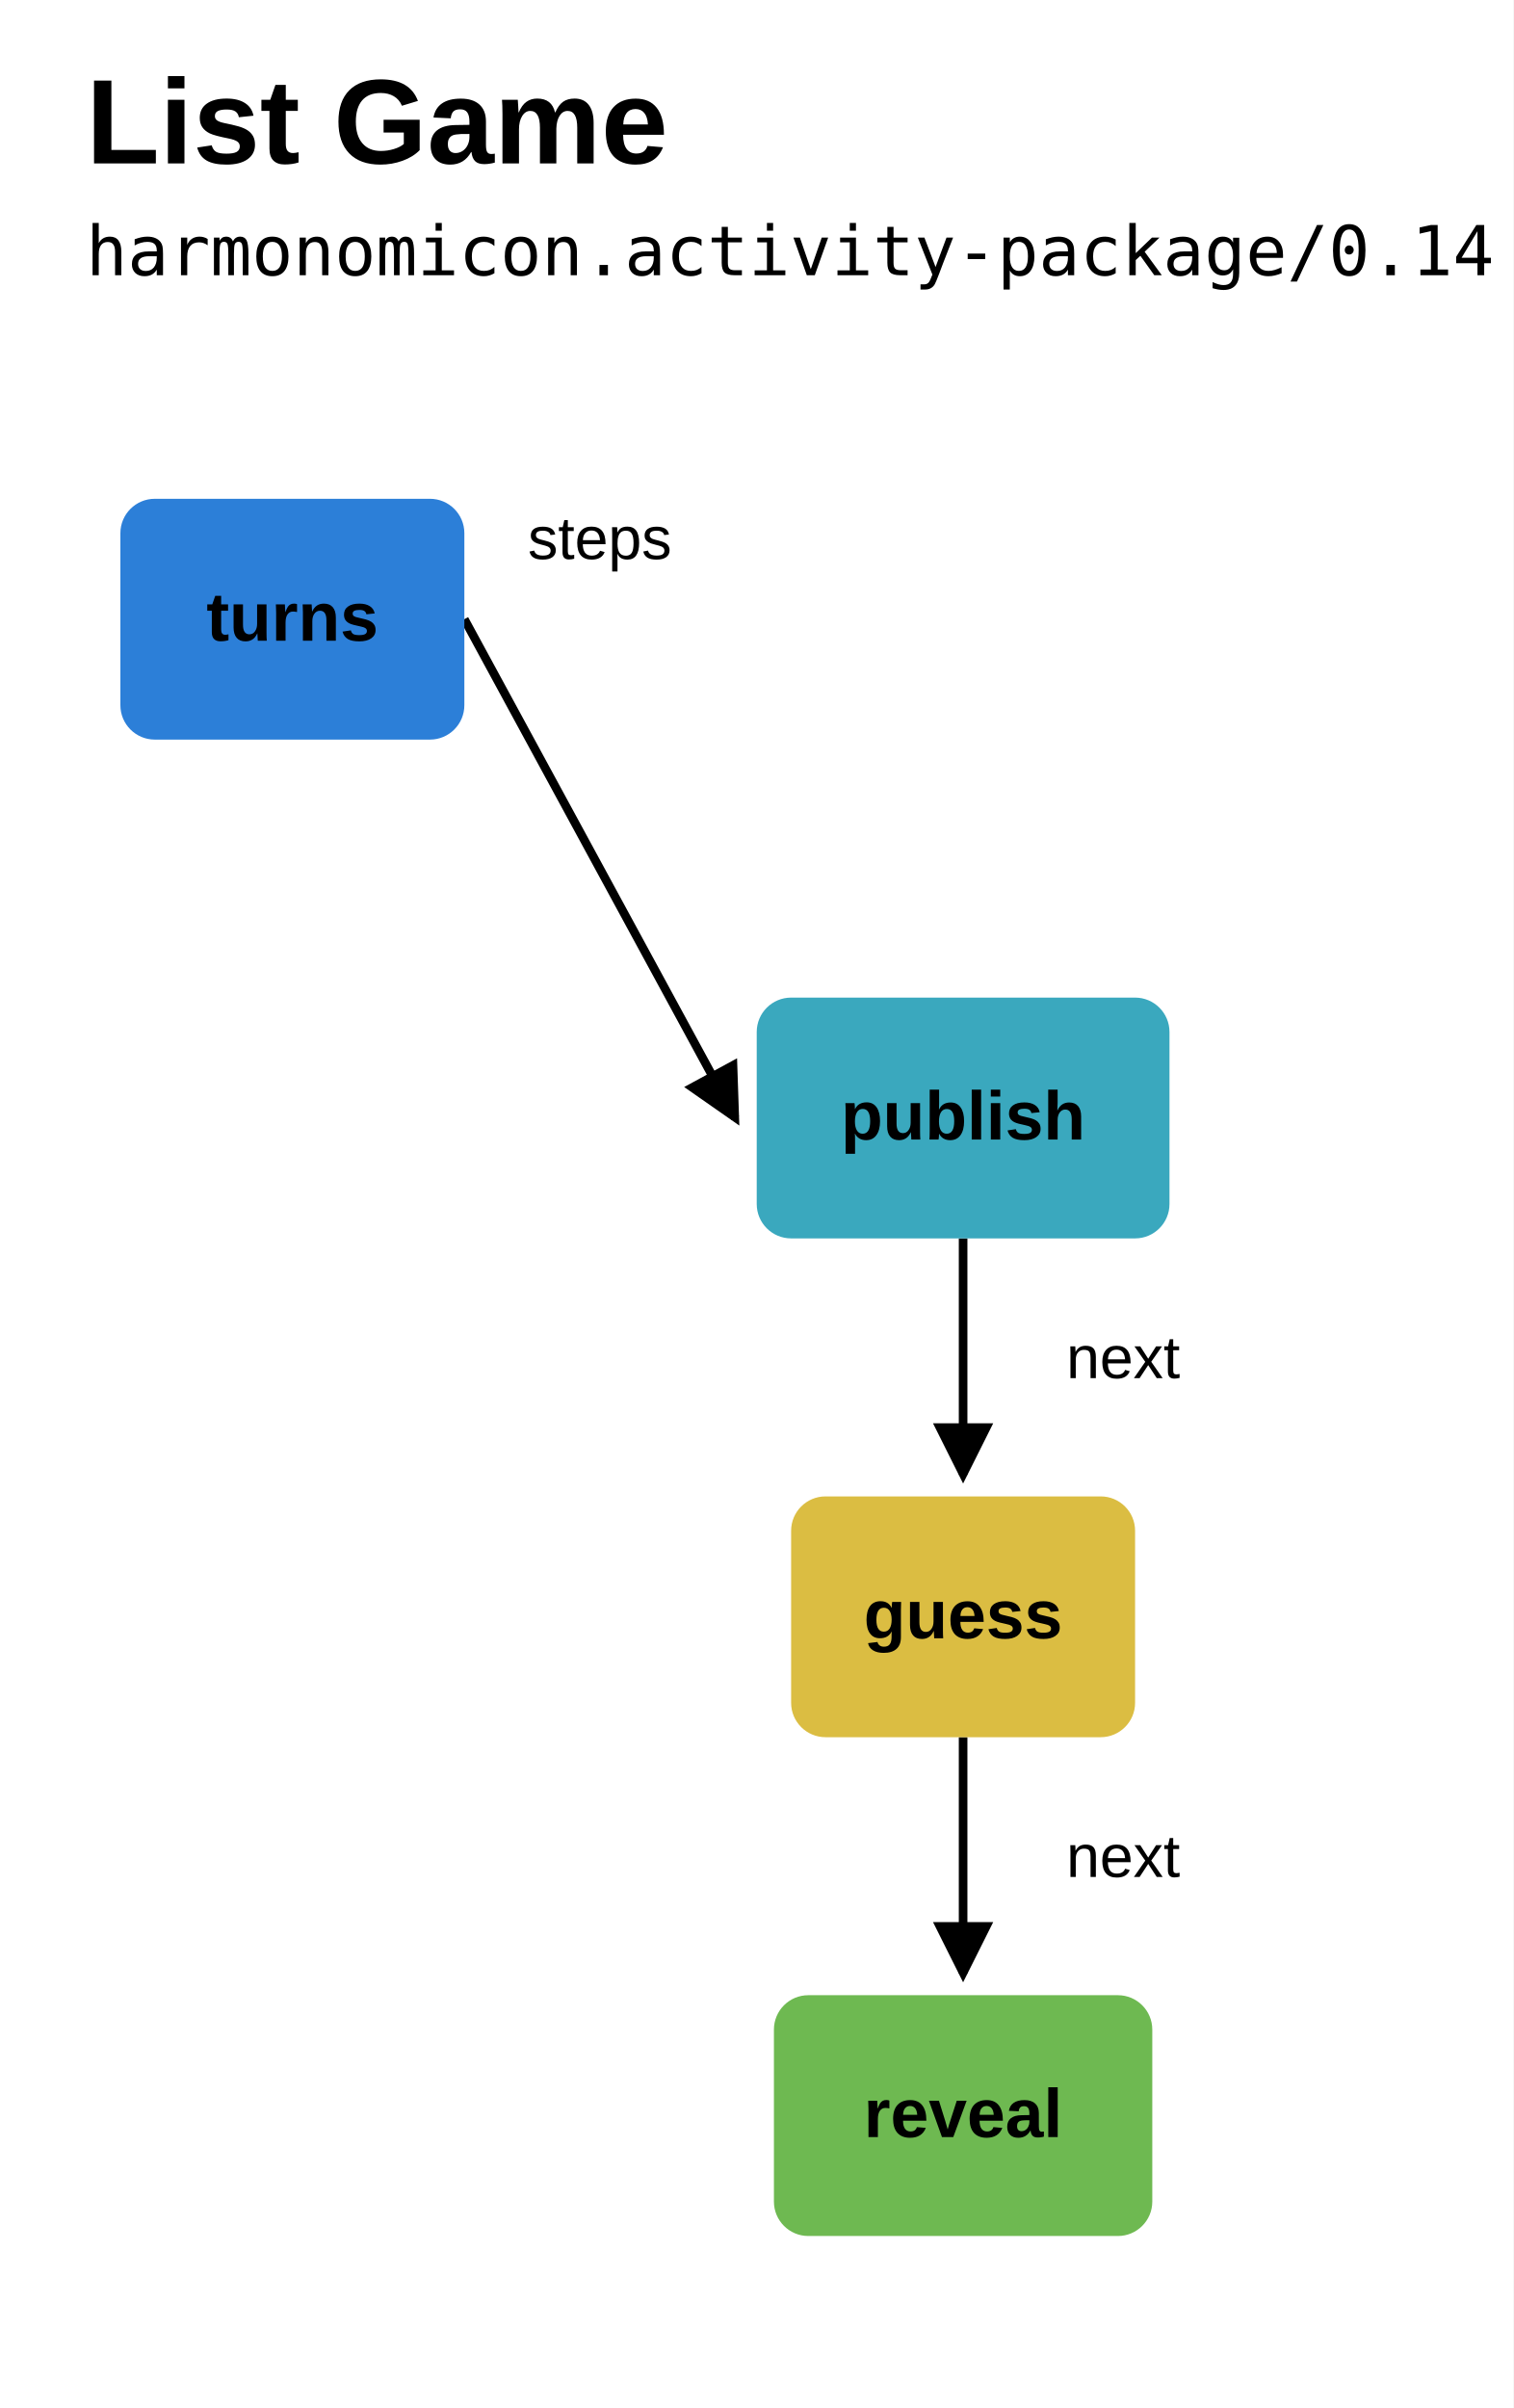
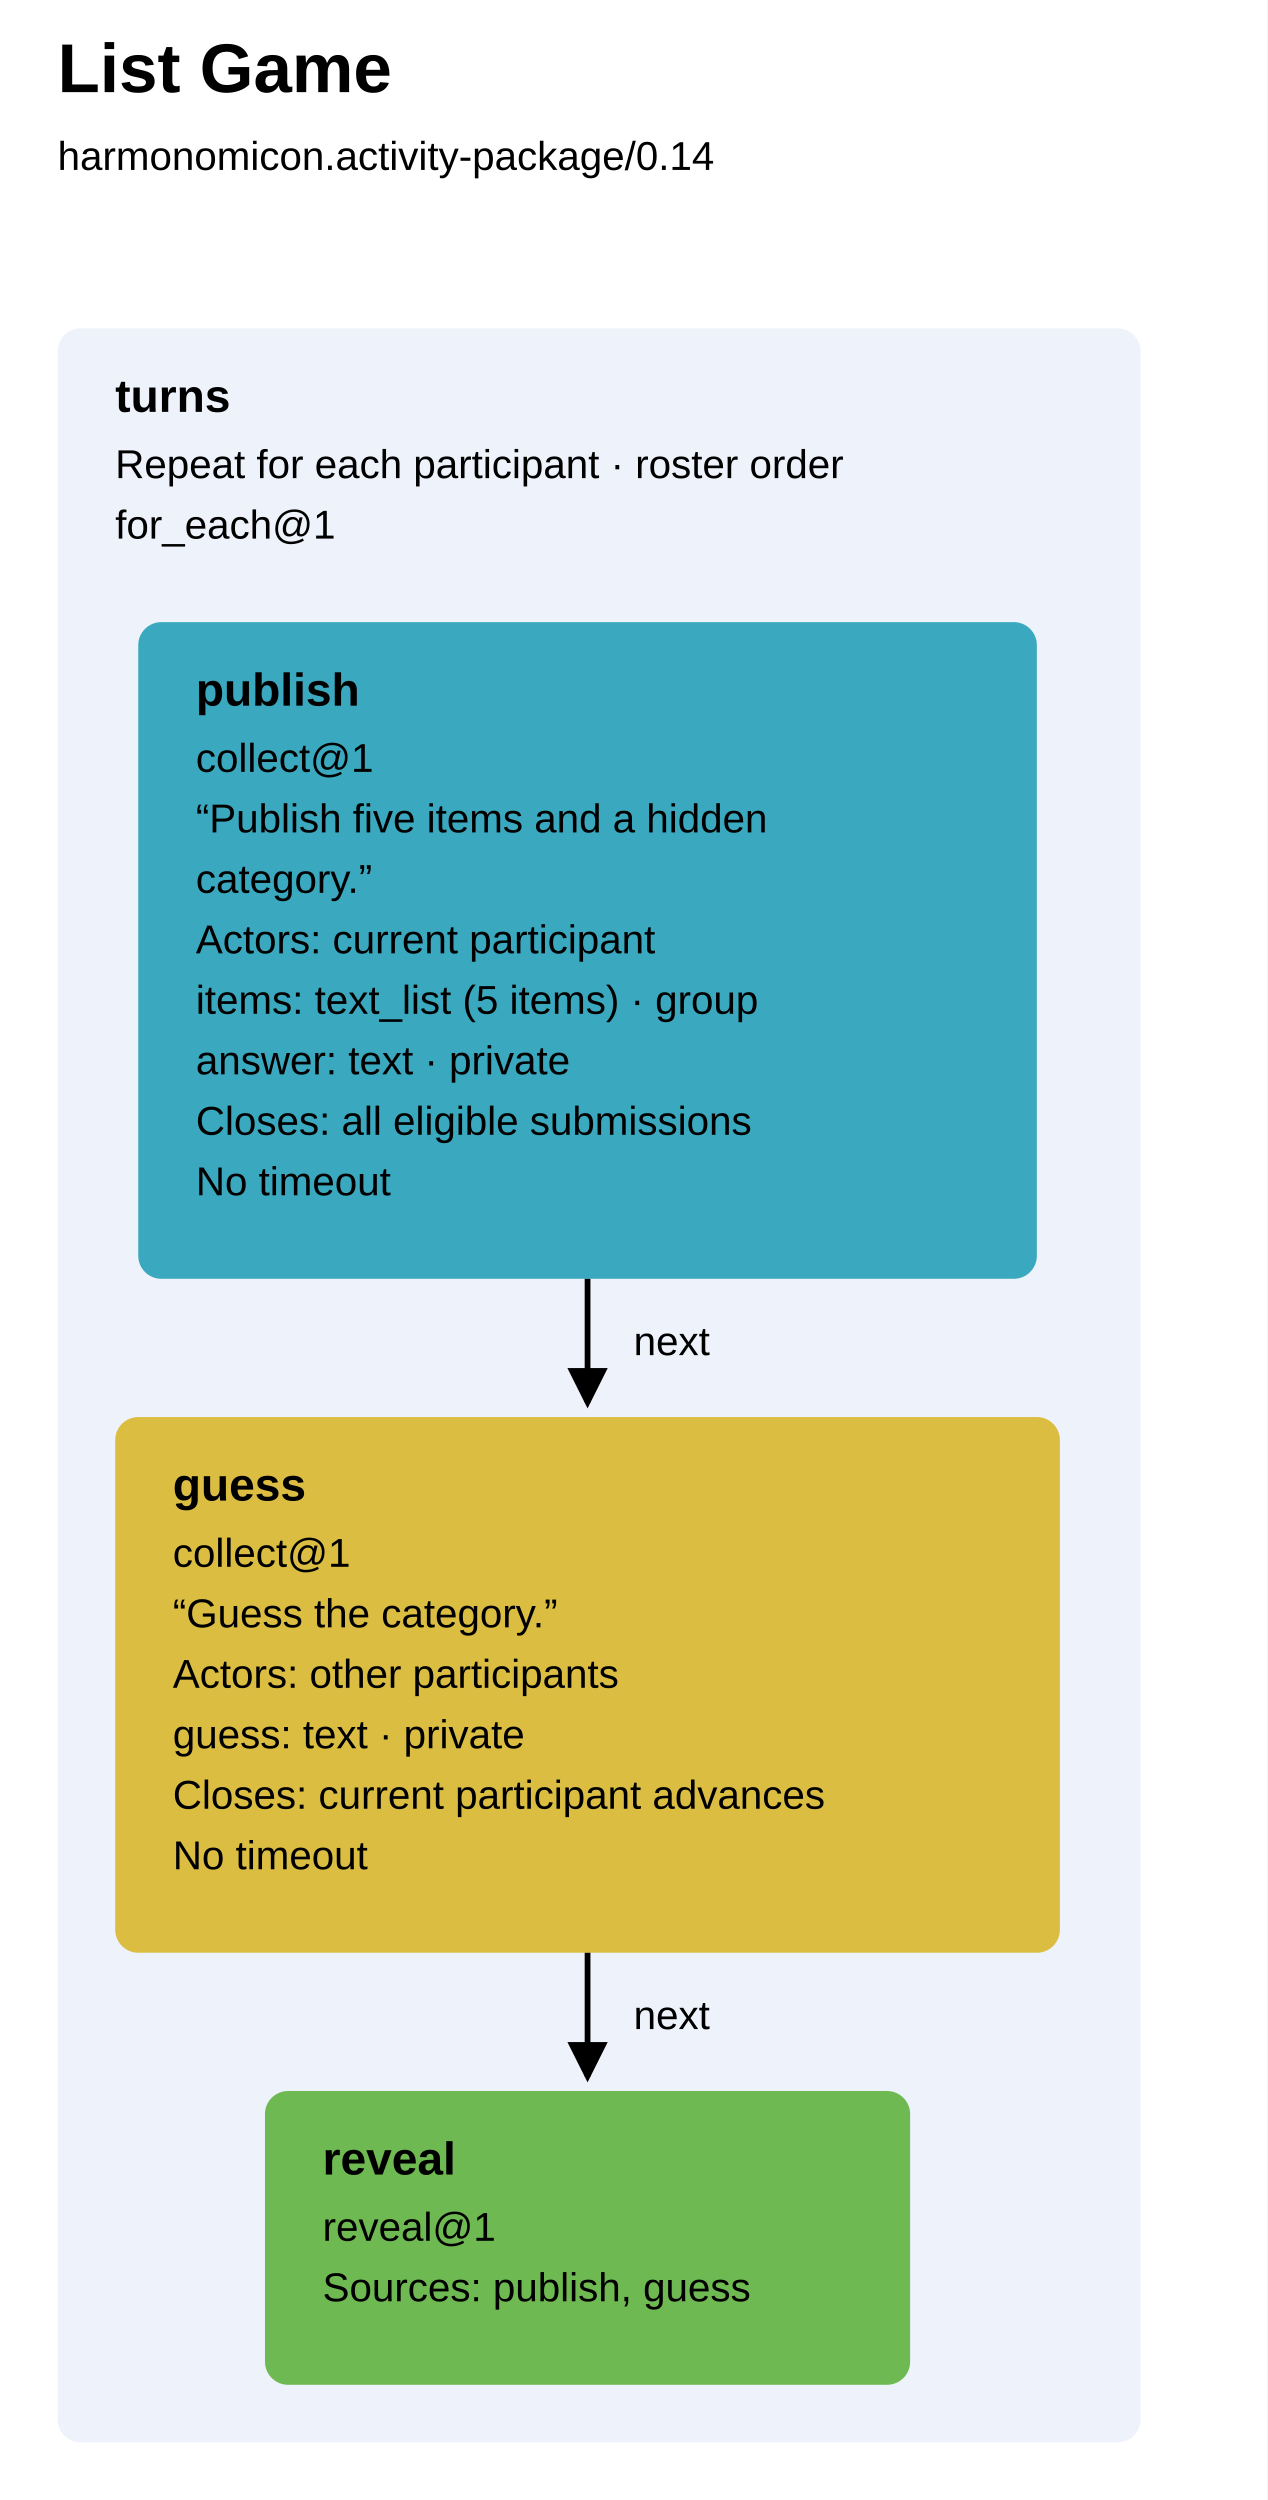
- <svg xmlns="http://www.w3.org/2000/svg" role="img" aria-label="List Game package flow" viewBox="0 0 352 560" width="352" height="560">
+ <svg xmlns="http://www.w3.org/2000/svg" width="440" height="868" viewBox="0 0 440 868" aria-label="List Game runbook" style="font-family:Arial,sans-serif;fill:black">
  <defs>
    <marker id="arrow" markerWidth="7" markerHeight="7" refX="6" refY="3.5" orient="auto">
-       <path d="M0 0L7 3.5L0 7" fill="#000000" />
+       <path d="M0 0L7 3.5L0 7" />
    </marker>
  </defs>
-   <rect width="100%" height="100%" fill="#ffffff" />
-   <text x="20" y="38" fill="#000000" font-family="Arial,sans-serif" font-size="28" font-weight="700">List Game</text>
-   <text x="20" y="64" fill="#000000" font-family="monospace" font-size="16">harmonomicon.activity-package/0.14</text>
-   <path d="M 108 144 L 171 260" fill="none" stroke="#000000" stroke-width="2" marker-end="url(#arrow)" />
-   <text x="139.5" y="130" text-anchor="middle" fill="#000000" font-size="14" font-family="Arial,sans-serif">steps</text>
-   <path d="M 224 288 L 224 343" fill="none" stroke="#000000" stroke-width="2" marker-end="url(#arrow)" />
-   <text x="248" y="320.5" text-anchor="start" fill="#000000" font-size="14" font-family="Arial,sans-serif">next</text>
-   <path d="M 224 404 L 224 459" fill="none" stroke="#000000" stroke-width="2" marker-end="url(#arrow)" />
-   <text x="248" y="436.5" text-anchor="start" fill="#000000" font-size="14" font-family="Arial,sans-serif">next</text>
-   <rect x="28" y="116" width="80" height="56" rx="8" fill="#2c7fd8" />
-   <text x="68" y="149" text-anchor="middle" fill="#000000" font-family="Arial,sans-serif" font-size="16" font-weight="700">turns</text>
-   <rect x="176" y="232" width="96" height="56" rx="8" fill="#3aa8be" />
-   <text x="224" y="265" text-anchor="middle" fill="#000000" font-family="Arial,sans-serif" font-size="16" font-weight="700">publish</text>
-   <rect x="184" y="348" width="80" height="56" rx="8" fill="#dbbd42" />
-   <text x="224" y="381" text-anchor="middle" fill="#000000" font-family="Arial,sans-serif" font-size="16" font-weight="700">guess</text>
-   <rect x="180" y="464" width="88" height="56" rx="8" fill="#6eb951" />
-   <text x="224" y="497" text-anchor="middle" fill="#000000" font-family="Arial,sans-serif" font-size="16" font-weight="700">reveal</text>
+   <rect width="100%" height="100%" fill="white" />
+   <text x="20" y="32" font-size="24" font-weight="700">List Game</text>
+   <text x="20" y="59" font-size="14">harmonomicon.activity-package/0.14</text>
+   <g data-step="turns" tabindex="0" role="button" aria-label="turns for_each@1">
+     <rect x="20" y="114" width="376" height="734" rx="8" fill="#eef3fb" />
+     <text x="40" y="143" font-weight="700" font-size="16">turns</text>
+     <text x="40" y="166" font-size="14">Repeat for each participant · roster order</text>
+     <text x="40" y="187" font-size="14">for_each@1</text>
+   </g>
+   <g data-step="publish" tabindex="0" role="button" aria-label="publish collect@1">
+     <rect x="48" y="216" width="312" height="228" rx="8" fill="#3aa8be" />
+     <text x="68" y="245" font-weight="700" font-size="16">publish</text>
+     <text x="68" y="268" font-size="14">collect@1</text>
+     <text x="68" y="289" font-size="14">“Publish five items and a hidden</text>
+     <text x="68" y="310" font-size="14">category.”</text>
+     <text x="68" y="331" font-size="14">Actors: current participant</text>
+     <text x="68" y="352" font-size="14">items: text_list (5 items) · group</text>
+     <text x="68" y="373" font-size="14">answer: text · private</text>
+     <text x="68" y="394" font-size="14">Closes: all eligible submissions</text>
+     <text x="68" y="415" font-size="14">No timeout</text>
+   </g>
+   <g data-step="guess" tabindex="0" role="button" aria-label="guess collect@1">
+     <rect x="40" y="492" width="328" height="186" rx="8" fill="#dbbd42" />
+     <text x="60" y="521" font-weight="700" font-size="16">guess</text>
+     <text x="60" y="544" font-size="14">collect@1</text>
+     <text x="60" y="565" font-size="14">“Guess the category.”</text>
+     <text x="60" y="586" font-size="14">Actors: other participants</text>
+     <text x="60" y="607" font-size="14">guess: text · private</text>
+     <text x="60" y="628" font-size="14">Closes: current participant advances</text>
+     <text x="60" y="649" font-size="14">No timeout</text>
+   </g>
+   <g data-step="reveal" tabindex="0" role="button" aria-label="reveal reveal@1">
+     <rect x="92" y="726" width="224" height="102" rx="8" fill="#6eb951" />
+     <text x="112" y="755" font-weight="700" font-size="16">reveal</text>
+     <text x="112" y="778" font-size="14">reveal@1</text>
+     <text x="112" y="799" font-size="14">Sources: publish, guess</text>
+   </g>
+   <path d="M 204 444 L 204 487" fill="none" stroke="black" stroke-width="2" marker-end="url(#arrow)" />
+   <text x="220" y="470.5" font-size="14">next</text>
+   <path d="M 204 678 L 204 721" fill="none" stroke="black" stroke-width="2" marker-end="url(#arrow)" />
+   <text x="220" y="704.5" font-size="14">next</text>
</svg>
